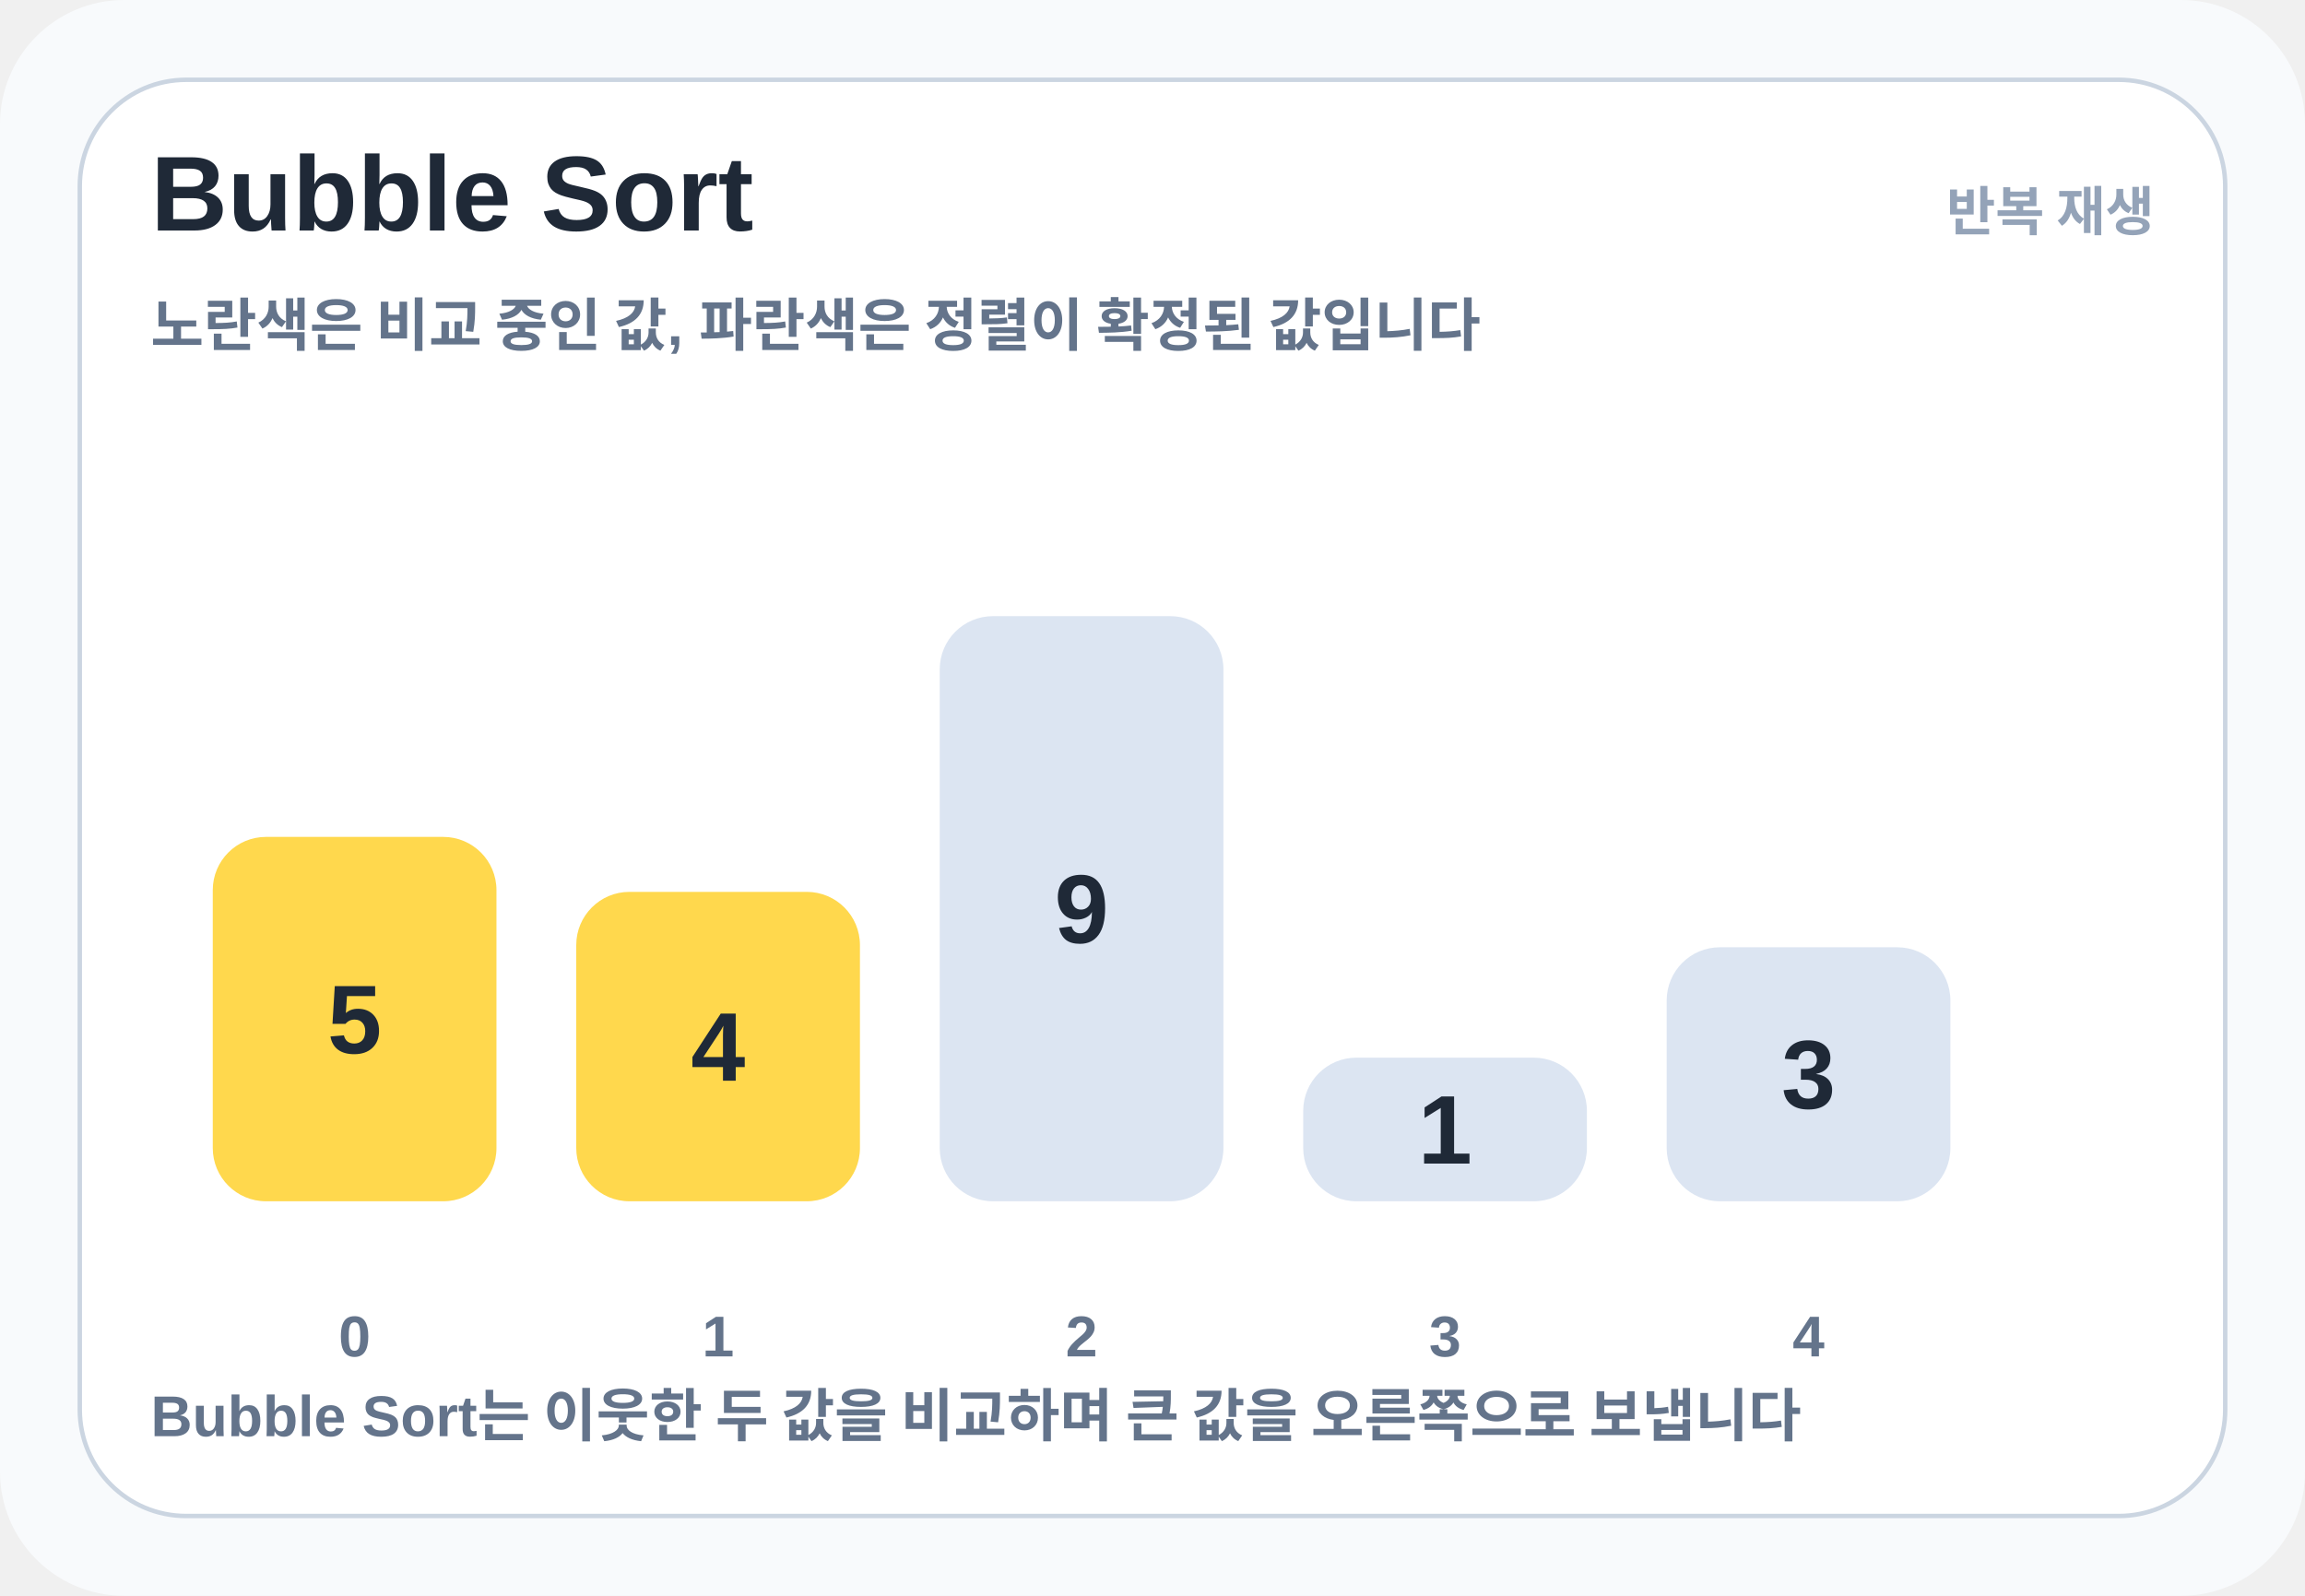
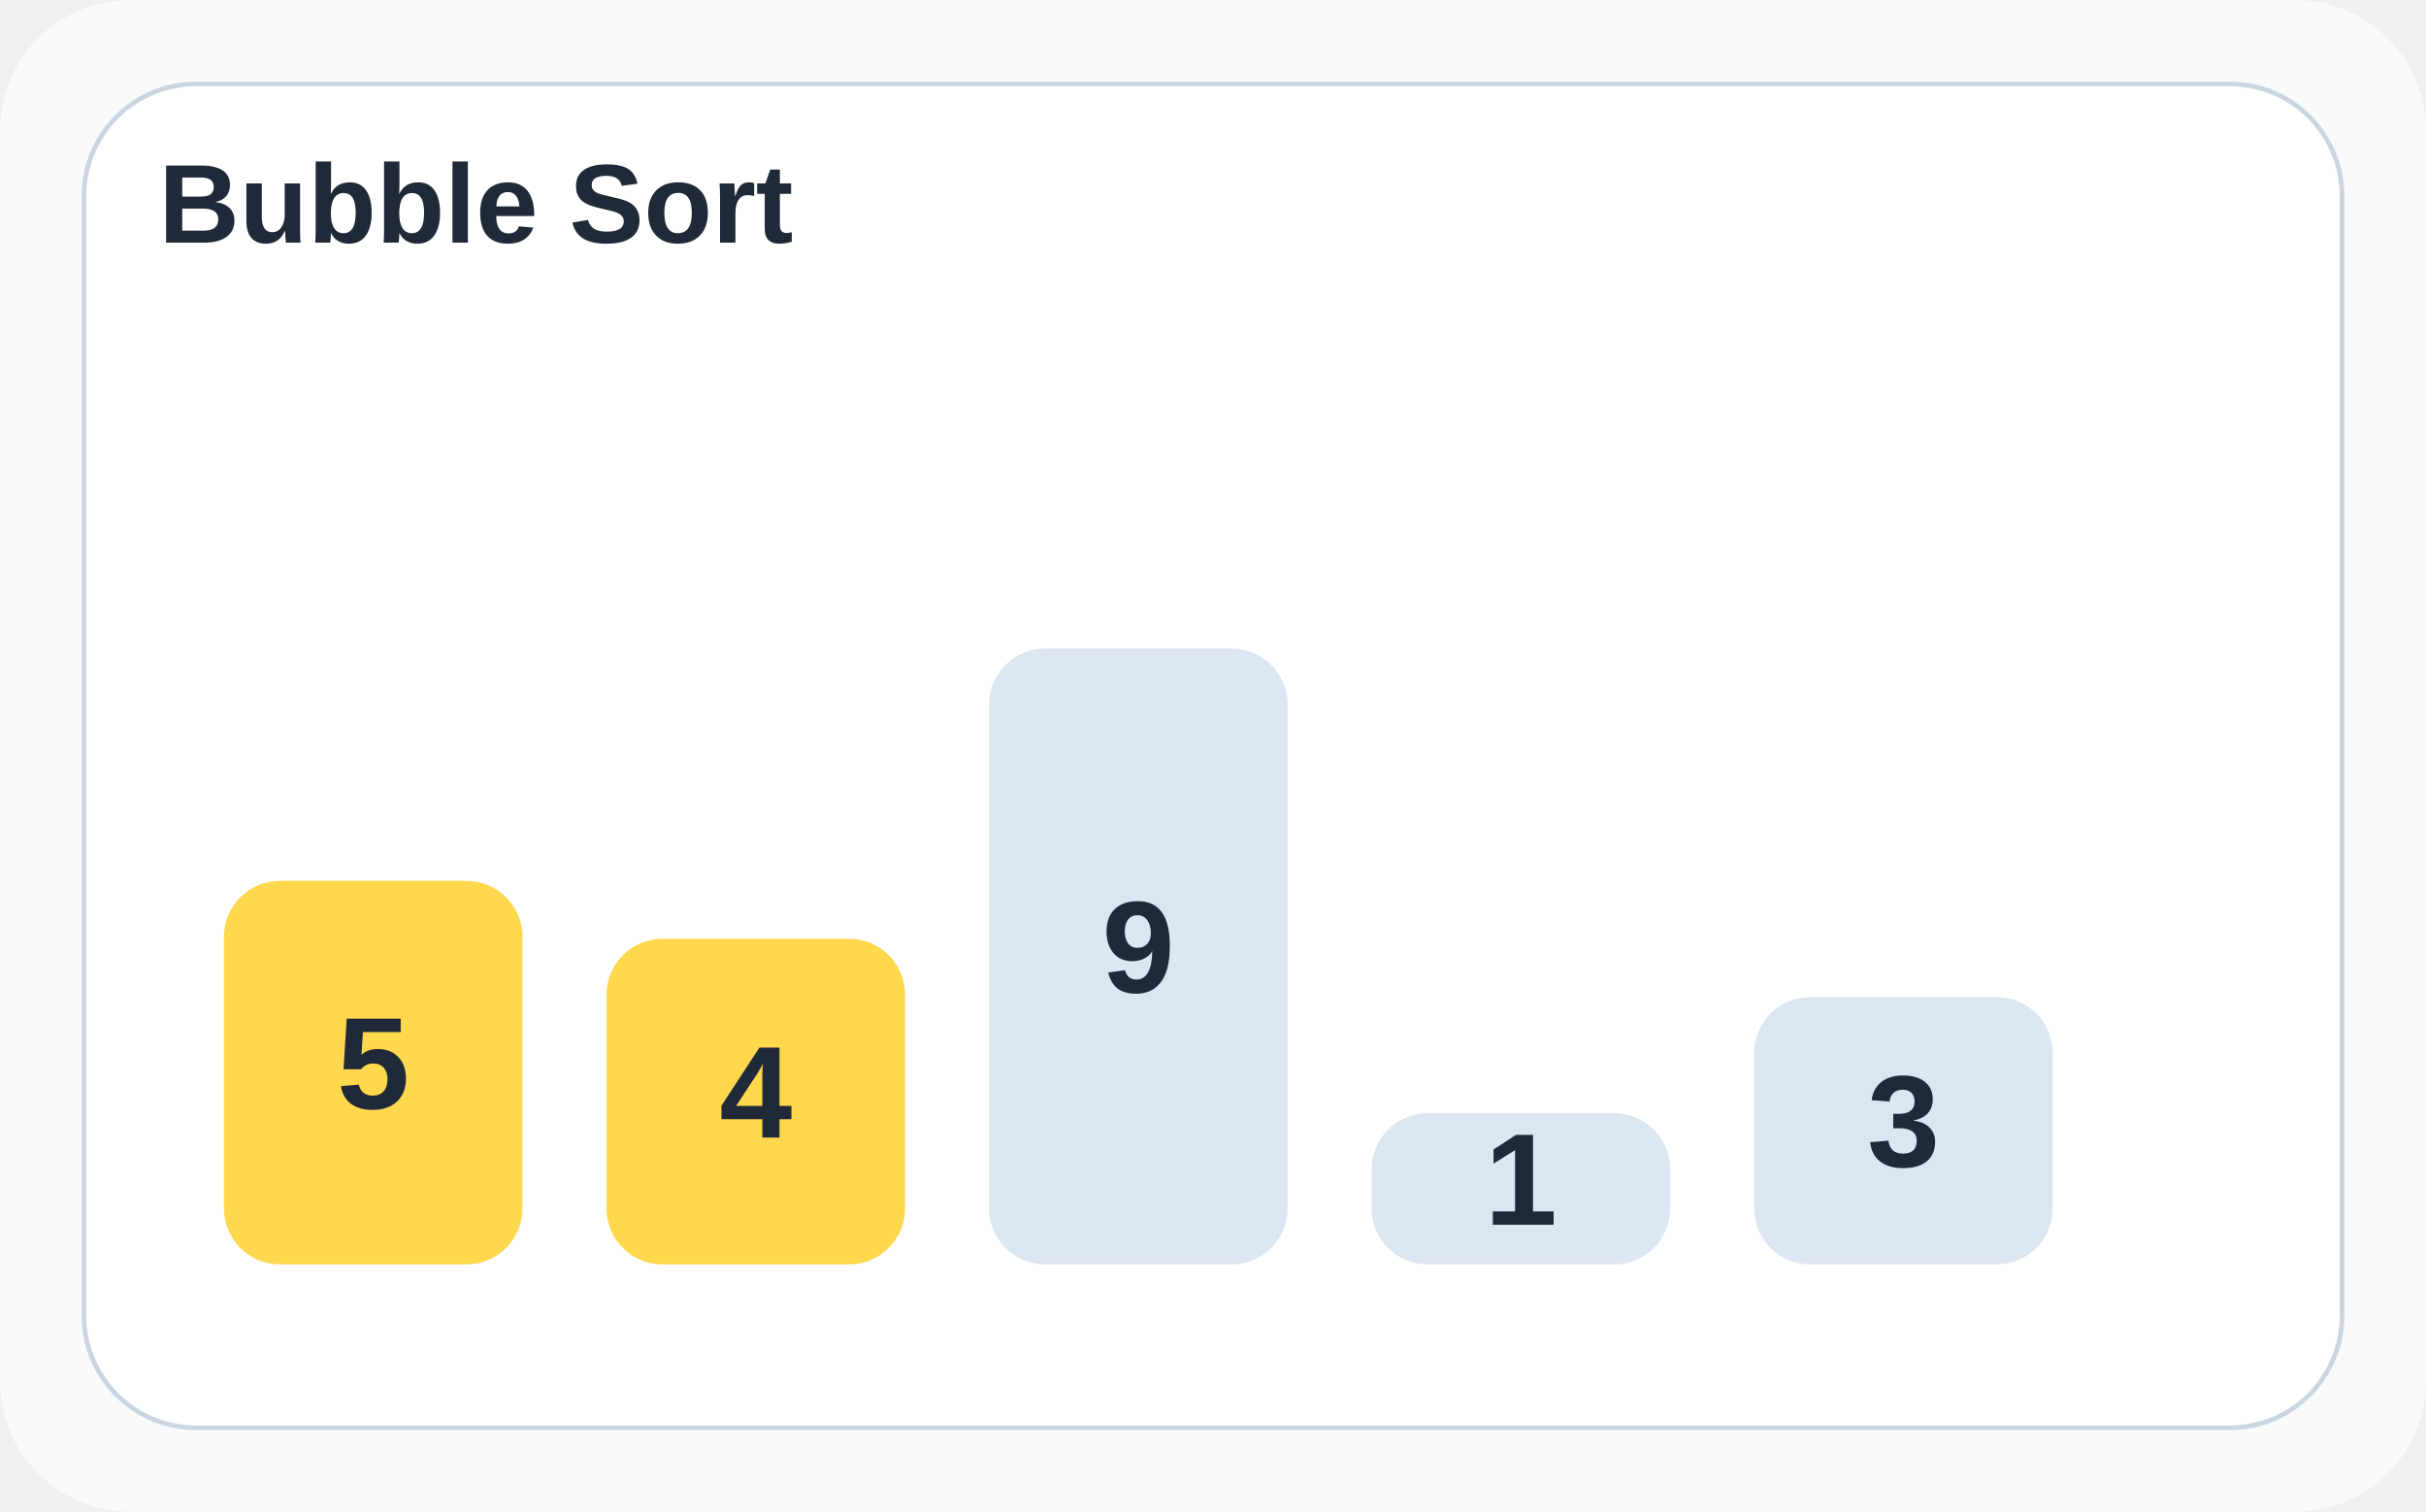
- <svg xmlns="http://www.w3.org/2000/svg" width="520" height="360" viewBox="0 0 520 360">
+ <svg xmlns="http://www.w3.org/2000/svg" width="520" height="324" viewBox="0 0 520 324">
  <style>text{font-family:Arial,Helvetica,sans-serif}</style>
-   <rect width="520" height="360" rx="28" fill="#F8FAFC" />
-   <rect x="18" y="18" width="484" height="324" rx="24" fill="#FFFFFF" stroke="#CBD5E1" />
+   <rect width="520" height="324" rx="28" fill="#F8FAFC" />
+   <rect x="18" y="18" width="484" height="288" rx="24" fill="#FFFFFF" stroke="#CBD5E1" />
  <text x="34" y="52" font-size="24" font-weight="800" fill="#1F2937">Bubble Sort</text>
-   <text x="486" y="52" text-anchor="end" font-size="12" font-weight="700" fill="#94A3B8">반복 재생</text>
-   <text x="34" y="78" font-size="13" font-weight="700" fill="#64748B">노란색은 비교 중인 값, 파란색은 정렬이 확정된 값입니다</text>
-   <text x="80" y="306" text-anchor="middle" font-size="13" font-weight="700" fill="#64748B">0</text>
-   <text x="162" y="306" text-anchor="middle" font-size="13" font-weight="700" fill="#64748B">1</text>
-   <text x="244" y="306" text-anchor="middle" font-size="13" font-weight="700" fill="#64748B">2</text>
-   <text x="326" y="306" text-anchor="middle" font-size="13" font-weight="700" fill="#64748B">3</text>
-   <text x="408" y="306" text-anchor="middle" font-size="13" font-weight="700" fill="#64748B">4</text>
  <g transform="translate(80 0)">
    <animateTransform attributeName="transform" type="translate" dur="10.8s" repeatCount="indefinite" calcMode="spline" keyTimes="0.000;0.061;0.072;0.100;0.111;0.172;0.183;0.211;0.222;0.283;0.294;0.322;0.333;0.394;0.406;0.433;0.444;0.506;0.517;0.544;0.556;0.617;0.628;0.656;0.667;0.728;0.739;0.767;0.778;0.839;0.850;0.878;0.889;1.000" keySplines="0.4 0 0.2 1;0.4 0 0.2 1;0.4 0 0.2 1;0.4 0 0.2 1;0.4 0 0.2 1;0.4 0 0.2 1;0.4 0 0.2 1;0.4 0 0.2 1;0.4 0 0.2 1;0.4 0 0.2 1;0.4 0 0.2 1;0.4 0 0.2 1;0.4 0 0.2 1;0.4 0 0.2 1;0.4 0 0.2 1;0.4 0 0.2 1;0.4 0 0.2 1;0.4 0 0.2 1;0.4 0 0.2 1;0.4 0 0.2 1;0.4 0 0.2 1;0.4 0 0.2 1;0.4 0 0.2 1;0.4 0 0.2 1;0.4 0 0.2 1;0.4 0 0.2 1;0.4 0 0.2 1;0.4 0 0.2 1;0.4 0 0.2 1;0.4 0 0.2 1;0.4 0 0.2 1;0.4 0 0.2 1;0.4 0 0.2 1" values="80 0;80 0;80 -64;162 -64;162 0;162 0;162 0;162 0;162 0;162 0;162 0;162 0;162 0;162 0;162 -64;244 -64;244 0;244 0;244 -64;326 -64;326 0;326 0;326 0;326 0;326 0;326 0;326 0;326 0;326 0;326 0;326 0;326 0;326 0;326 0" />
    <rect x="-32" y="188.8" width="64" height="82.2" rx="12" fill="#FFD84D">
      <animate attributeName="fill" dur="10.8s" repeatCount="indefinite" calcMode="discrete" keyTimes="0.000;0.111;0.222;0.333;0.444;0.556;0.667;0.778;0.889" values="#FFD84D;#DCE5F2;#DCE5F2;#FFD84D;#FFD84D;#6BA6FF;#6BA6FF;#6BA6FF;#6BA6FF" />
    </rect>
-     <text x="0" y="237.6" text-anchor="middle" font-size="22" font-weight="800" fill="#1F2937">5</text>
+     <text x="0" y="237.6" text-anchor="middle" font-size="28" font-weight="800" fill="#1F2937">5</text>
  </g>
  <g transform="translate(162 0)">
    <animateTransform attributeName="transform" type="translate" dur="10.8s" repeatCount="indefinite" calcMode="spline" keyTimes="0.000;0.061;0.072;0.100;0.111;0.172;0.183;0.211;0.222;0.283;0.294;0.322;0.333;0.394;0.406;0.433;0.444;0.506;0.517;0.544;0.556;0.617;0.628;0.656;0.667;0.728;0.739;0.767;0.778;0.839;0.850;0.878;0.889;1.000" keySplines="0.4 0 0.2 1;0.4 0 0.2 1;0.4 0 0.2 1;0.4 0 0.2 1;0.4 0 0.2 1;0.4 0 0.2 1;0.4 0 0.2 1;0.4 0 0.2 1;0.4 0 0.2 1;0.4 0 0.2 1;0.4 0 0.2 1;0.4 0 0.2 1;0.4 0 0.2 1;0.4 0 0.2 1;0.4 0 0.2 1;0.4 0 0.2 1;0.4 0 0.2 1;0.4 0 0.2 1;0.4 0 0.2 1;0.4 0 0.2 1;0.4 0 0.2 1;0.4 0 0.2 1;0.4 0 0.2 1;0.4 0 0.2 1;0.4 0 0.2 1;0.4 0 0.2 1;0.4 0 0.2 1;0.4 0 0.2 1;0.4 0 0.2 1;0.4 0 0.2 1;0.4 0 0.2 1;0.4 0 0.2 1;0.4 0 0.2 1" values="162 0;162 0;162 24;80 24;80 0;80 0;80 0;80 0;80 0;80 0;80 0;80 0;80 0;80 0;80 0;80 0;80 0;80 0;80 0;80 0;80 0;80 0;80 -64;162 -64;162 0;162 0;162 -64;244 -64;244 0;244 0;244 0;244 0;244 0;244 0" />
    <rect x="-32" y="201.2" width="64" height="69.8" rx="12" fill="#FFD84D">
      <animate attributeName="fill" dur="10.8s" repeatCount="indefinite" calcMode="discrete" keyTimes="0.000;0.111;0.222;0.333;0.444;0.556;0.667;0.778;0.889" values="#FFD84D;#DCE5F2;#DCE5F2;#DCE5F2;#DCE5F2;#FFD84D;#FFD84D;#6BA6FF;#6BA6FF" />
    </rect>
-     <text x="0" y="243.8" text-anchor="middle" font-size="22" font-weight="800" fill="#1F2937">4</text>
+     <text x="0" y="243.8" text-anchor="middle" font-size="28" font-weight="800" fill="#1F2937">4</text>
  </g>
  <g transform="translate(244 0)">
    <animateTransform attributeName="transform" type="translate" dur="10.8s" repeatCount="indefinite" calcMode="spline" keyTimes="0.000;0.061;0.072;0.100;0.111;0.172;0.183;0.211;0.222;0.283;0.294;0.322;0.333;0.394;0.406;0.433;0.444;0.506;0.517;0.544;0.556;0.617;0.628;0.656;0.667;0.728;0.739;0.767;0.778;0.839;0.850;0.878;0.889;1.000" keySplines="0.4 0 0.2 1;0.4 0 0.2 1;0.4 0 0.2 1;0.4 0 0.2 1;0.4 0 0.2 1;0.4 0 0.2 1;0.4 0 0.2 1;0.4 0 0.2 1;0.4 0 0.2 1;0.4 0 0.2 1;0.4 0 0.2 1;0.4 0 0.2 1;0.4 0 0.2 1;0.4 0 0.2 1;0.4 0 0.2 1;0.4 0 0.2 1;0.4 0 0.2 1;0.4 0 0.2 1;0.4 0 0.2 1;0.4 0 0.2 1;0.4 0 0.2 1;0.4 0 0.2 1;0.4 0 0.2 1;0.4 0 0.2 1;0.4 0 0.2 1;0.4 0 0.2 1;0.4 0 0.2 1;0.4 0 0.2 1;0.4 0 0.2 1;0.4 0 0.2 1;0.4 0 0.2 1;0.4 0 0.2 1;0.4 0 0.2 1" values="244 0;244 0;244 0;244 0;244 0;244 0;244 -55;326 -55;326 0;326 0;326 -55;408 -55;408 0;408 0;408 0;408 0;408 0;408 0;408 0;408 0;408 0;408 0;408 0;408 0;408 0;408 0;408 0;408 0;408 0;408 0;408 0;408 0;408 0;408 0" />
    <rect x="-32" y="139" width="64" height="132" rx="12" fill="#DCE5F2">
      <animate attributeName="fill" dur="10.8s" repeatCount="indefinite" calcMode="discrete" keyTimes="0.000;0.111;0.222;0.333;0.444;0.556;0.667;0.778;0.889" values="#DCE5F2;#FFD84D;#FFD84D;#6BA6FF;#6BA6FF;#6BA6FF;#6BA6FF;#6BA6FF;#6BA6FF" />
    </rect>
-     <text x="0" y="212.7" text-anchor="middle" font-size="22" font-weight="800" fill="#1F2937">9</text>
+     <text x="0" y="212.7" text-anchor="middle" font-size="28" font-weight="800" fill="#1F2937">9</text>
  </g>
  <g transform="translate(326 0)">
    <animateTransform attributeName="transform" type="translate" dur="10.8s" repeatCount="indefinite" calcMode="spline" keyTimes="0.000;0.061;0.072;0.100;0.111;0.172;0.183;0.211;0.222;0.283;0.294;0.322;0.333;0.394;0.406;0.433;0.444;0.506;0.517;0.544;0.556;0.617;0.628;0.656;0.667;0.728;0.739;0.767;0.778;0.839;0.850;0.878;0.889;1.000" keySplines="0.4 0 0.2 1;0.4 0 0.2 1;0.4 0 0.2 1;0.4 0 0.2 1;0.4 0 0.2 1;0.4 0 0.2 1;0.4 0 0.2 1;0.4 0 0.2 1;0.4 0 0.2 1;0.4 0 0.2 1;0.4 0 0.2 1;0.4 0 0.2 1;0.4 0 0.2 1;0.4 0 0.2 1;0.4 0 0.2 1;0.4 0 0.2 1;0.4 0 0.2 1;0.4 0 0.2 1;0.4 0 0.2 1;0.4 0 0.2 1;0.4 0 0.2 1;0.4 0 0.2 1;0.4 0 0.2 1;0.4 0 0.2 1;0.4 0 0.2 1;0.4 0 0.2 1;0.4 0 0.2 1;0.4 0 0.2 1;0.4 0 0.2 1;0.4 0 0.2 1;0.4 0 0.2 1;0.4 0 0.2 1;0.4 0 0.2 1" values="326 0;326 0;326 0;326 0;326 0;326 0;326 24;244 24;244 0;244 0;244 0;244 0;244 0;244 0;244 24;162 24;162 0;162 0;162 0;162 0;162 0;162 0;162 24;80 24;80 0;80 0;80 0;80 0;80 0;80 0;80 0;80 0;80 0;80 0" />
    <rect x="-32" y="238.6" width="64" height="32.4" rx="12" fill="#DCE5F2">
      <animate attributeName="fill" dur="10.8s" repeatCount="indefinite" calcMode="discrete" keyTimes="0.000;0.111;0.222;0.333;0.444;0.556;0.667;0.778;0.889" values="#DCE5F2;#FFD84D;#DCE5F2;#FFD84D;#DCE5F2;#FFD84D;#DCE5F2;#FFD84D;#6BA6FF" />
    </rect>
-     <text x="0" y="262.5" text-anchor="middle" font-size="22" font-weight="800" fill="#1F2937">1</text>
+     <text x="0" y="262.5" text-anchor="middle" font-size="28" font-weight="800" fill="#1F2937">1</text>
  </g>
  <g transform="translate(408 0)">
    <animateTransform attributeName="transform" type="translate" dur="10.8s" repeatCount="indefinite" calcMode="spline" keyTimes="0.000;0.061;0.072;0.100;0.111;0.172;0.183;0.211;0.222;0.283;0.294;0.322;0.333;0.394;0.406;0.433;0.444;0.506;0.517;0.544;0.556;0.617;0.628;0.656;0.667;0.728;0.739;0.767;0.778;0.839;0.850;0.878;0.889;1.000" keySplines="0.4 0 0.2 1;0.4 0 0.2 1;0.4 0 0.2 1;0.4 0 0.2 1;0.4 0 0.2 1;0.4 0 0.2 1;0.4 0 0.2 1;0.4 0 0.2 1;0.4 0 0.2 1;0.4 0 0.2 1;0.4 0 0.2 1;0.4 0 0.2 1;0.4 0 0.2 1;0.4 0 0.2 1;0.4 0 0.2 1;0.4 0 0.2 1;0.4 0 0.2 1;0.4 0 0.2 1;0.4 0 0.2 1;0.4 0 0.2 1;0.4 0 0.2 1;0.4 0 0.2 1;0.4 0 0.2 1;0.4 0 0.2 1;0.4 0 0.2 1;0.4 0 0.2 1;0.4 0 0.2 1;0.4 0 0.2 1;0.4 0 0.2 1;0.4 0 0.2 1;0.4 0 0.2 1;0.4 0 0.2 1;0.4 0 0.2 1" values="408 0;408 0;408 0;408 0;408 0;408 0;408 0;408 0;408 0;408 0;408 24;326 24;326 0;326 0;326 0;326 0;326 0;326 0;326 24;244 24;244 0;244 0;244 0;244 0;244 0;244 0;244 24;162 24;162 0;162 0;162 0;162 0;162 0;162 0" />
    <rect x="-32" y="213.7" width="64" height="57.3" rx="12" fill="#DCE5F2">
      <animate attributeName="fill" dur="10.8s" repeatCount="indefinite" calcMode="discrete" keyTimes="0.000;0.111;0.222;0.333;0.444;0.556;0.667;0.778;0.889" values="#DCE5F2;#DCE5F2;#FFD84D;#DCE5F2;#FFD84D;#DCE5F2;#FFD84D;#FFD84D;#6BA6FF" />
    </rect>
-     <text x="0" y="250.05" text-anchor="middle" font-size="22" font-weight="800" fill="#1F2937">3</text>
+     <text x="0" y="250.05" text-anchor="middle" font-size="28" font-weight="800" fill="#1F2937">3</text>
  </g>
-   <text x="34" y="324" font-size="13" font-weight="700" fill="#64748B">Bubble Sort는 이웃한 두 값을 비교하며 큰 값을 오른쪽으로 보냅니다</text>
</svg>
